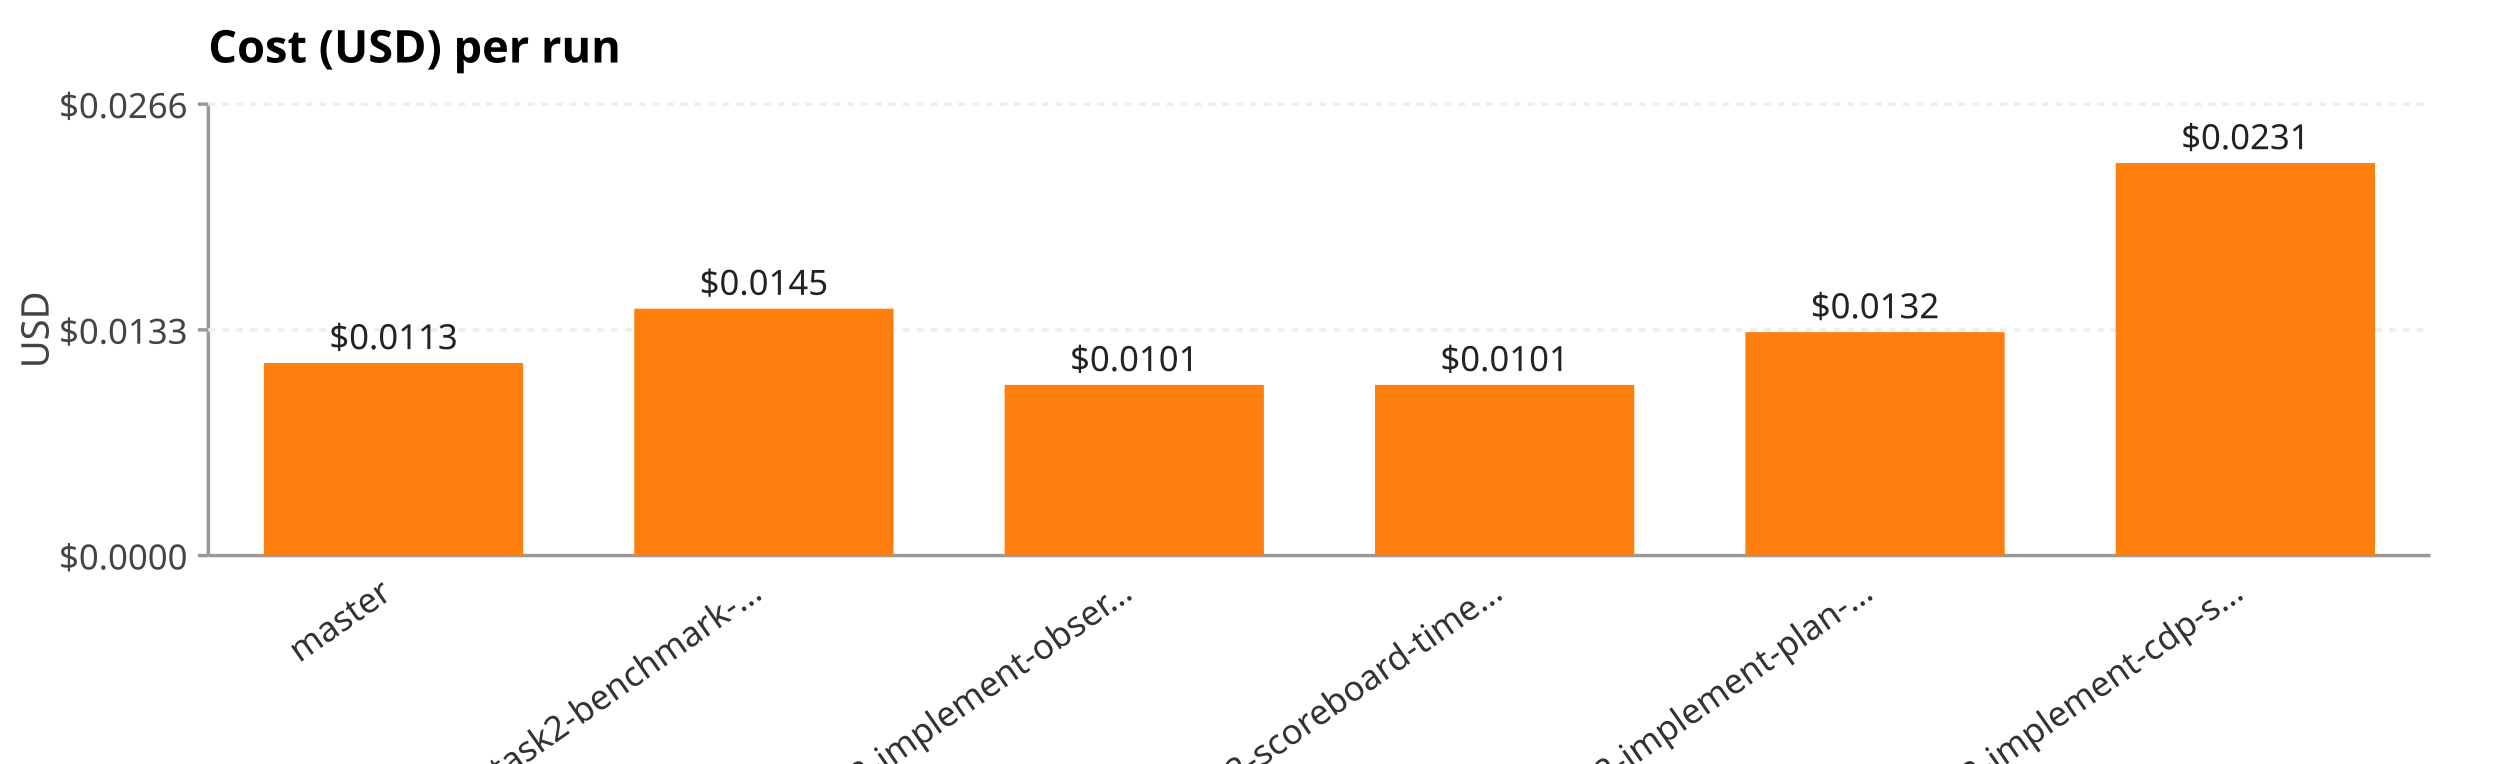
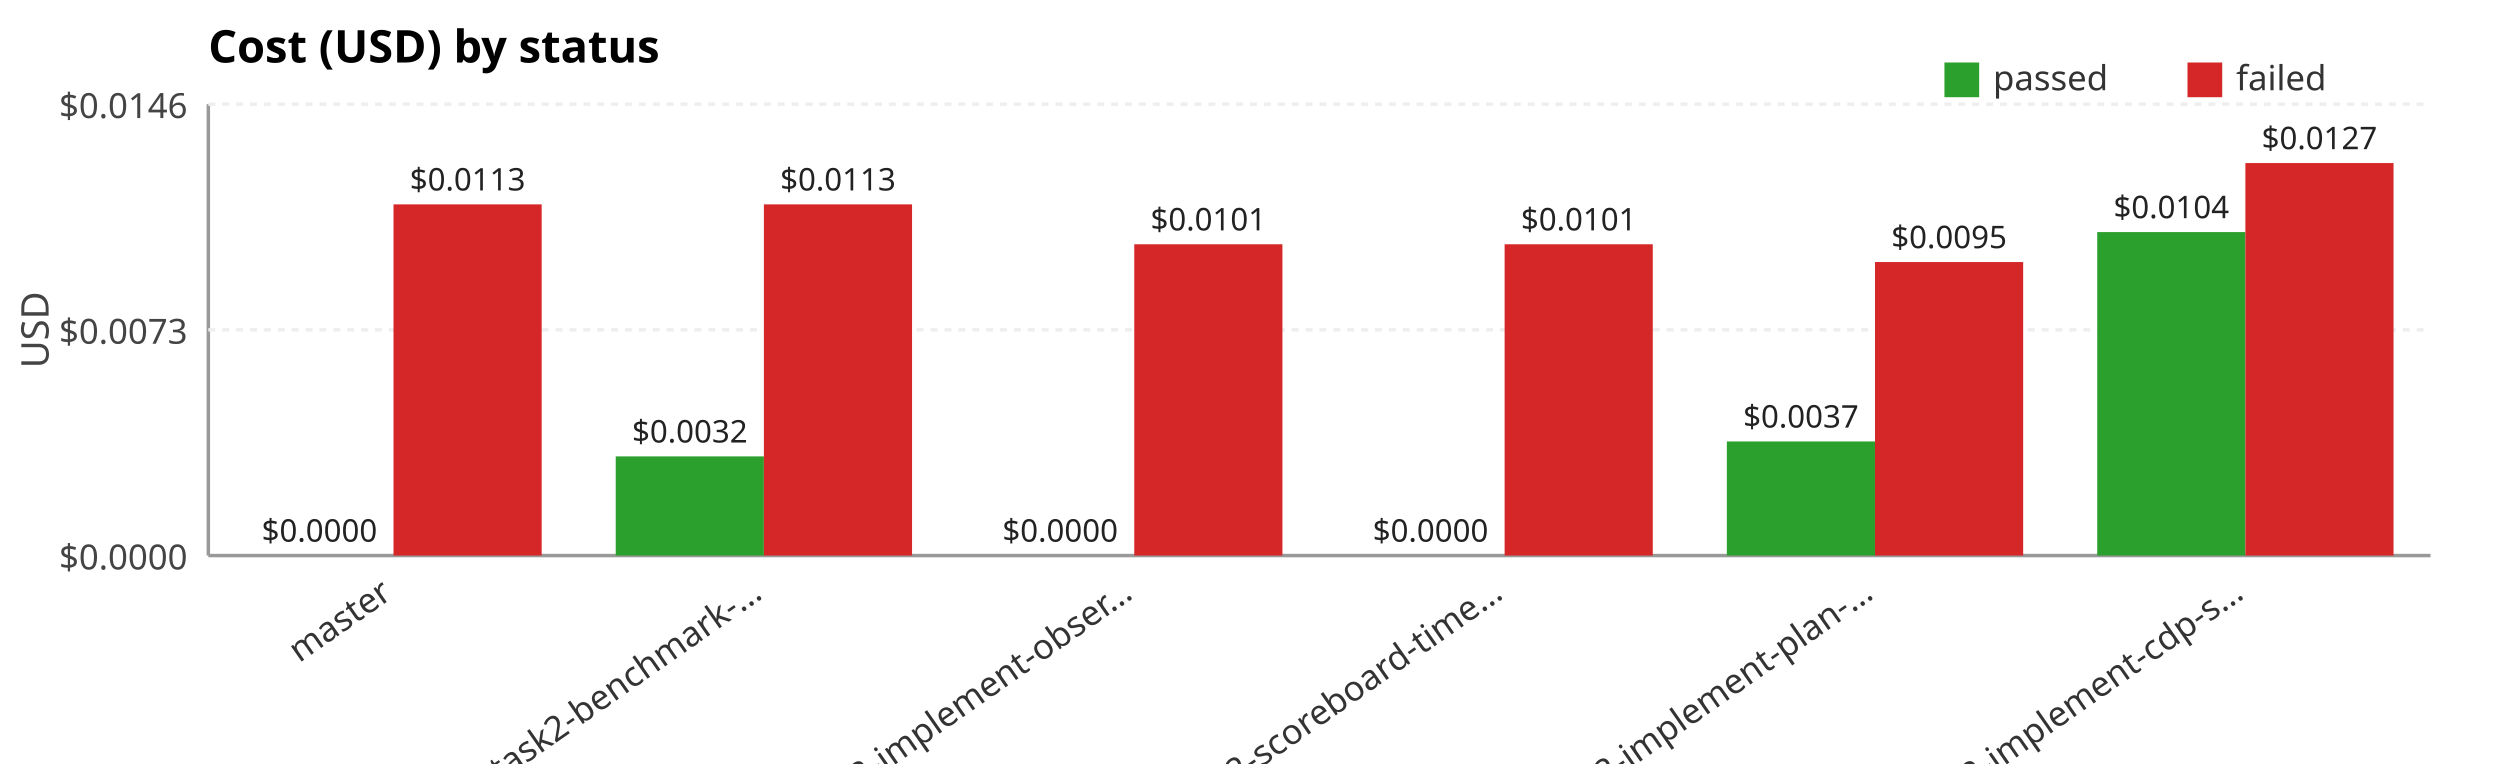
<svg xmlns="http://www.w3.org/2000/svg" viewBox="0 0 720 220" width="720" height="220" font-family="sans-serif">
-   <text x="60" y="18" font-size="13" font-weight="600">Cost (USD) per run</text>
+   <text x="60" y="18" font-size="13" font-weight="600">Cost (USD) by status</text>
  <line x1="60" y1="30" x2="60" y2="160" stroke="#999" />
  <line x1="60" y1="160" x2="700" y2="160" stroke="#999" />
-   <line x1="57" y1="160.0" x2="60" y2="160.0" stroke="#999" />
  <text x="54" y="164.0" font-size="10" text-anchor="end" fill="#444">$0.0000</text>
-   <line x1="57" y1="95.0" x2="60" y2="95.0" stroke="#999" />
-   <text x="54" y="99.0" font-size="10" text-anchor="end" fill="#444">$0.0133</text>
+   <text x="54" y="99.0" font-size="10" text-anchor="end" fill="#444">$0.0073</text>
  <line x1="60" y1="95.0" x2="700" y2="95.0" stroke="#eee" stroke-dasharray="2,2" />
-   <line x1="57" y1="30.0" x2="60" y2="30.0" stroke="#999" />
-   <text x="54" y="34.0" font-size="10" text-anchor="end" fill="#444">$0.0266</text>
+   <text x="54" y="34.0" font-size="10" text-anchor="end" fill="#444">$0.0146</text>
  <line x1="60" y1="30.0" x2="700" y2="30.0" stroke="#eee" stroke-dasharray="2,2" />
  <text x="14" y="95.0" font-size="11" fill="#444" transform="rotate(-90 14 95.0)" text-anchor="middle">USD</text>
-   <rect x="76.00" y="104.55" width="74.67" height="55.45" fill="#ff7f0e" />
-   <text x="113.33" y="100.55" font-size="10" text-anchor="middle" fill="#222">$0.0113</text>
+   <rect x="70.67" y="160.00" width="42.67" height="0.00" fill="#2ca02c" />
+   <text x="92.00" y="156.00" font-size="9" text-anchor="middle" fill="#222">$0.0000</text>
+   <rect x="113.33" y="58.86" width="42.67" height="101.14" fill="#d62728" />
+   <text x="134.67" y="54.86" font-size="9" text-anchor="middle" fill="#222">$0.0113</text>
  <text x="113.33" y="172" font-size="10" fill="#333" text-anchor="end" transform="rotate(-35 113.33 172)">master</text>
-   <rect x="182.67" y="88.90" width="74.67" height="71.10" fill="#ff7f0e" />
-   <text x="220.00" y="84.90" font-size="10" text-anchor="middle" fill="#222">$0.0145</text>
+   <rect x="177.33" y="131.44" width="42.67" height="28.56" fill="#2ca02c" />
+   <text x="198.67" y="127.44" font-size="9" text-anchor="middle" fill="#222">$0.0032</text>
+   <rect x="220.00" y="58.86" width="42.67" height="101.14" fill="#d62728" />
+   <text x="241.33" y="54.86" font-size="9" text-anchor="middle" fill="#222">$0.0113</text>
  <text x="220.00" y="172" font-size="10" fill="#333" text-anchor="end" transform="rotate(-35 220.00 172)">feat-task2-benchmark-…</text>
-   <rect x="289.33" y="110.85" width="74.67" height="49.15" fill="#ff7f0e" />
-   <text x="326.67" y="106.85" font-size="10" text-anchor="middle" fill="#222">$0.0101</text>
+   <rect x="284.00" y="160.00" width="42.67" height="0.00" fill="#2ca02c" />
+   <text x="305.33" y="156.00" font-size="9" text-anchor="middle" fill="#222">$0.0000</text>
+   <rect x="326.67" y="70.35" width="42.67" height="89.65" fill="#d62728" />
+   <text x="348.00" y="66.35" font-size="9" text-anchor="middle" fill="#222">$0.0101</text>
  <text x="326.67" y="172" font-size="10" fill="#333" text-anchor="end" transform="rotate(-35 326.67 172)">task2-implement-obser…</text>
-   <rect x="396.00" y="110.85" width="74.67" height="49.15" fill="#ff7f0e" />
-   <text x="433.33" y="106.85" font-size="10" text-anchor="middle" fill="#222">$0.0101</text>
+   <rect x="390.67" y="160.00" width="42.67" height="0.00" fill="#2ca02c" />
+   <text x="412.00" y="156.00" font-size="9" text-anchor="middle" fill="#222">$0.0000</text>
+   <rect x="433.33" y="70.35" width="42.67" height="89.65" fill="#d62728" />
+   <text x="454.67" y="66.35" font-size="9" text-anchor="middle" fill="#222">$0.0101</text>
  <text x="433.33" y="172" font-size="10" fill="#333" text-anchor="end" transform="rotate(-35 433.33 172)">task2-scoreboard-time…</text>
-   <rect x="502.67" y="95.65" width="74.67" height="64.35" fill="#ff7f0e" />
-   <text x="540.00" y="91.65" font-size="10" text-anchor="middle" fill="#222">$0.0132</text>
+   <rect x="497.33" y="127.14" width="42.67" height="32.86" fill="#2ca02c" />
+   <text x="518.67" y="123.14" font-size="9" text-anchor="middle" fill="#222">$0.0037</text>
+   <rect x="540.00" y="75.47" width="42.67" height="84.53" fill="#d62728" />
+   <text x="561.33" y="71.47" font-size="9" text-anchor="middle" fill="#222">$0.0095</text>
  <text x="540.00" y="172" font-size="10" fill="#333" text-anchor="end" transform="rotate(-35 540.00 172)">task2-implement-plan-…</text>
-   <rect x="609.33" y="46.96" width="74.67" height="113.04" fill="#ff7f0e" />
-   <text x="646.67" y="42.96" font-size="10" text-anchor="middle" fill="#222">$0.0231</text>
+   <rect x="604.00" y="66.84" width="42.67" height="93.16" fill="#2ca02c" />
+   <text x="625.33" y="62.84" font-size="9" text-anchor="middle" fill="#222">$0.0104</text>
+   <rect x="646.67" y="46.96" width="42.67" height="113.04" fill="#d62728" />
+   <text x="668.00" y="42.96" font-size="9" text-anchor="middle" fill="#222">$0.0127</text>
  <text x="646.67" y="172" font-size="10" fill="#333" text-anchor="end" transform="rotate(-35 646.67 172)">task2-implement-cdp-s…</text>
+   <rect x="560" y="18" width="10" height="10" fill="#2ca02c" />
+   <text x="574" y="26" font-size="10" fill="#333">passed</text>
+   <rect x="630" y="18" width="10" height="10" fill="#d62728" />
+   <text x="644" y="26" font-size="10" fill="#333">failed</text>
</svg>
